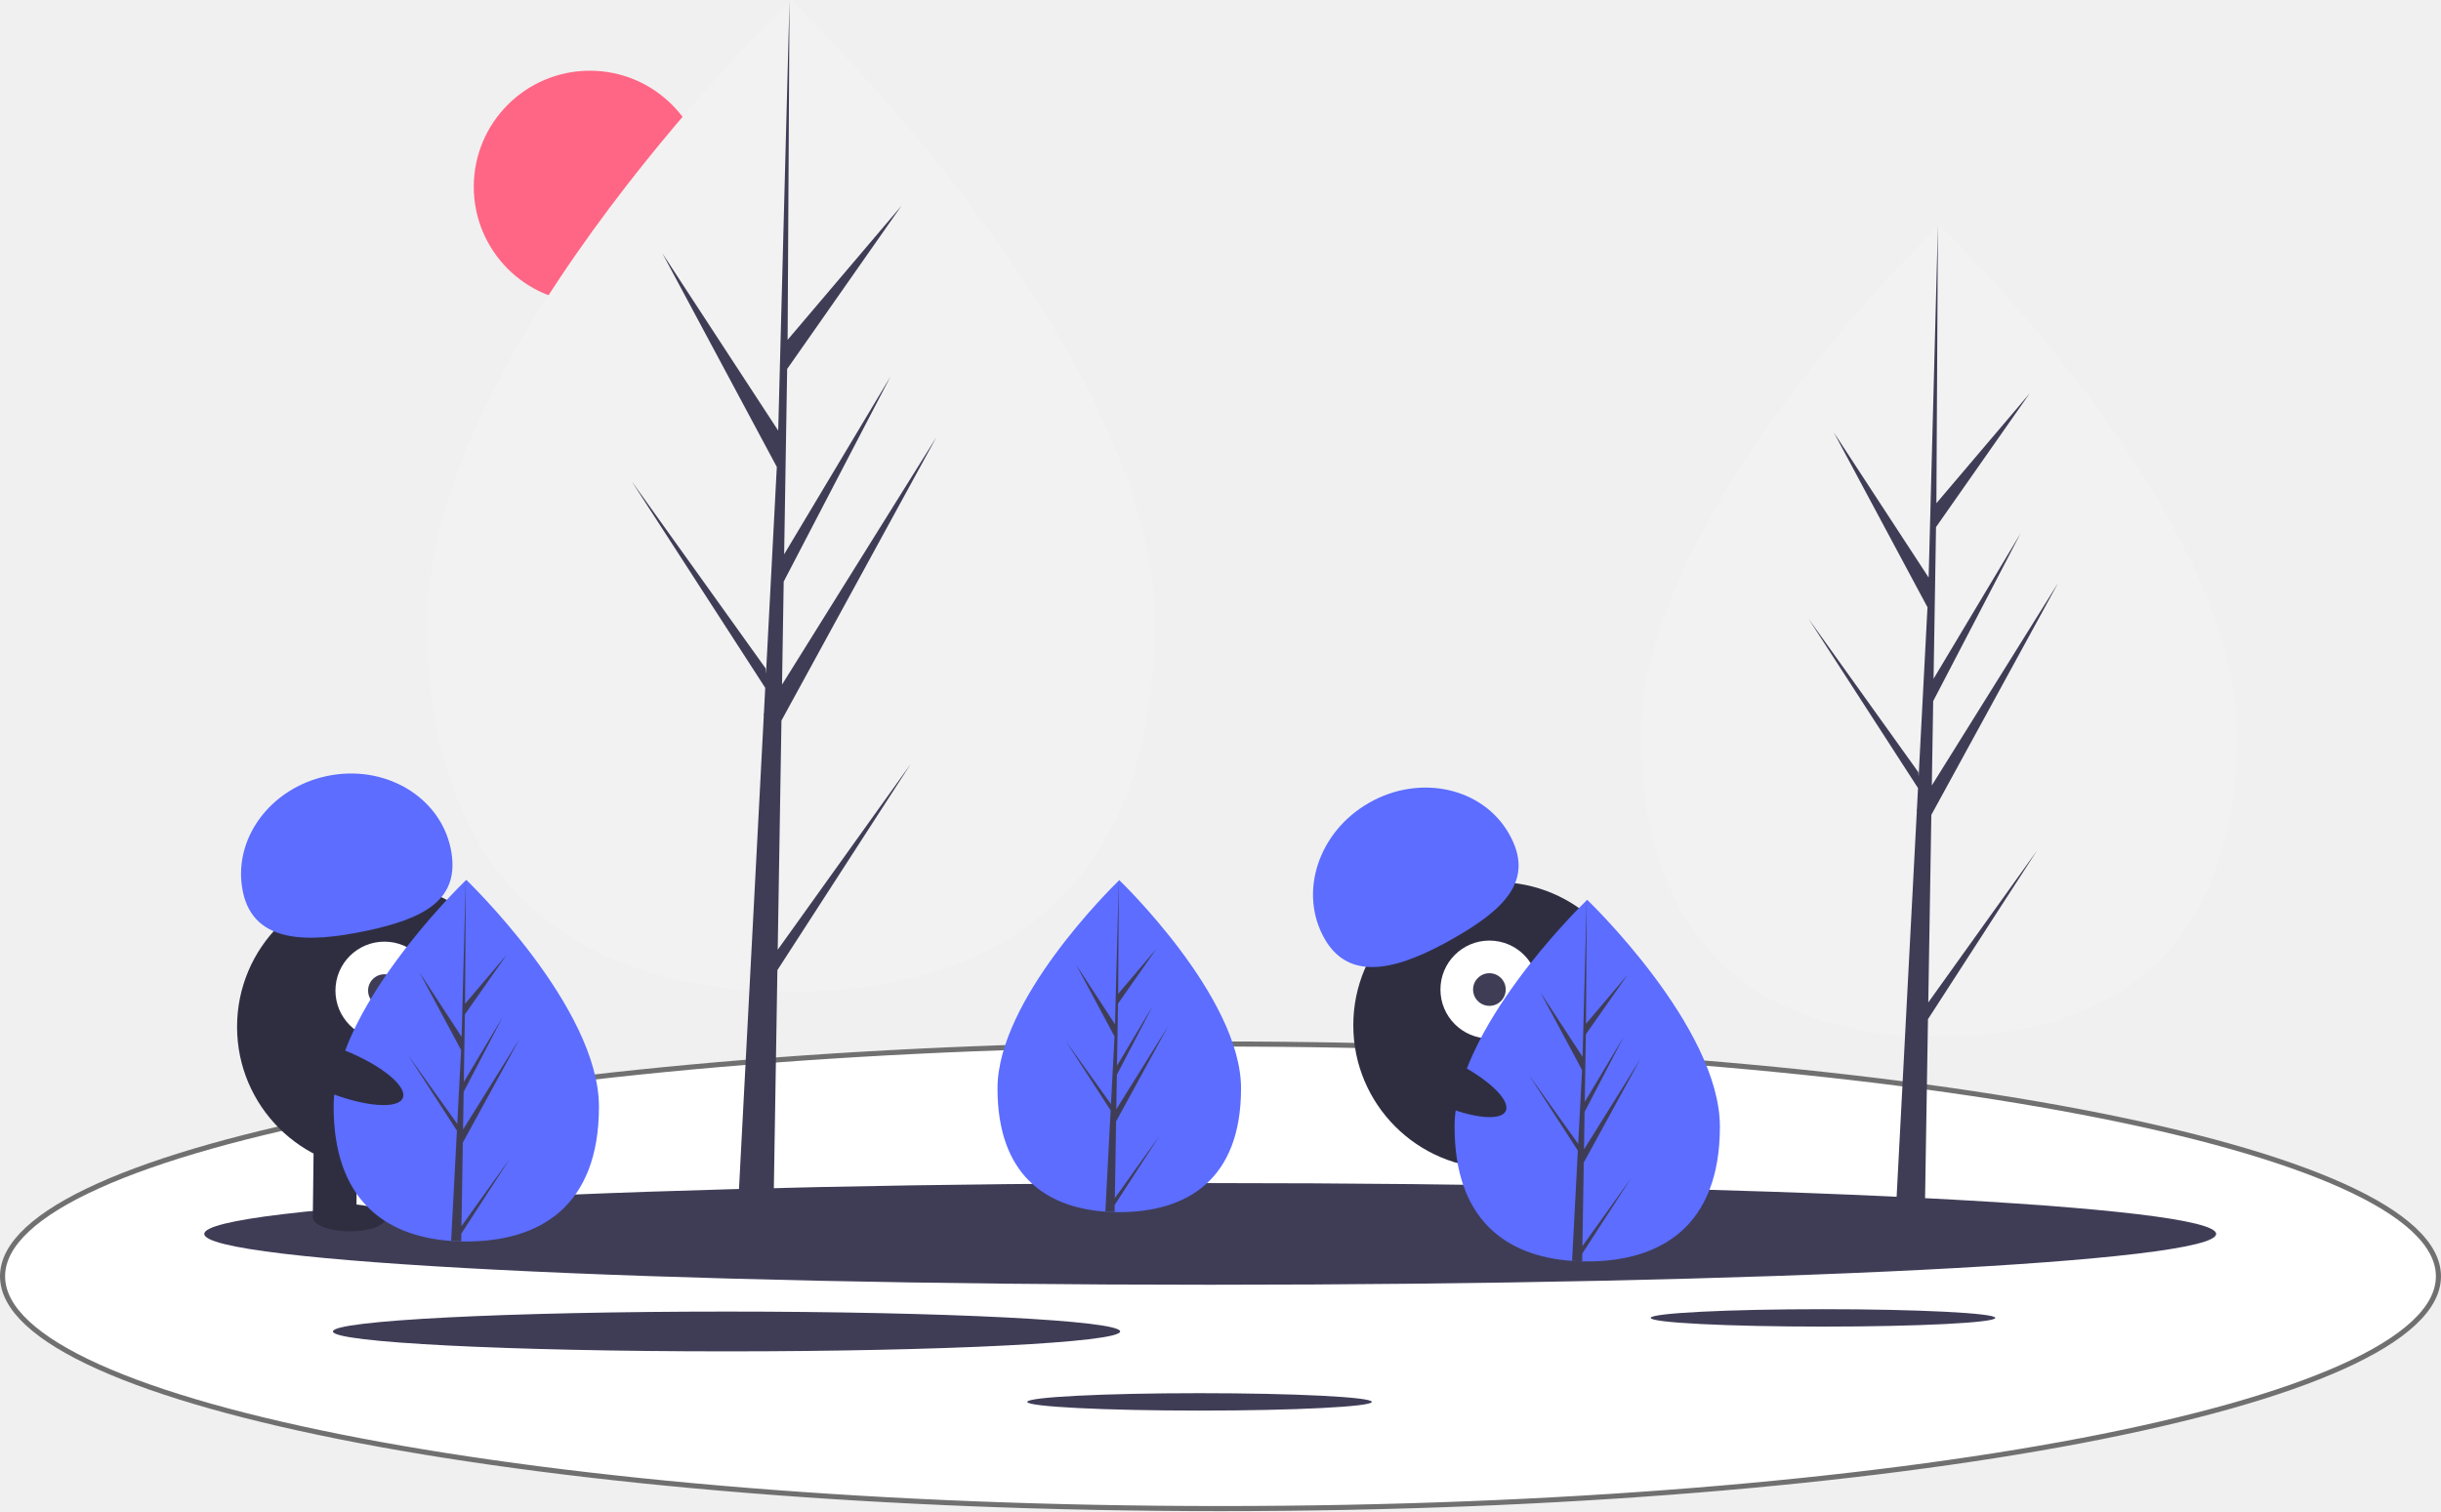
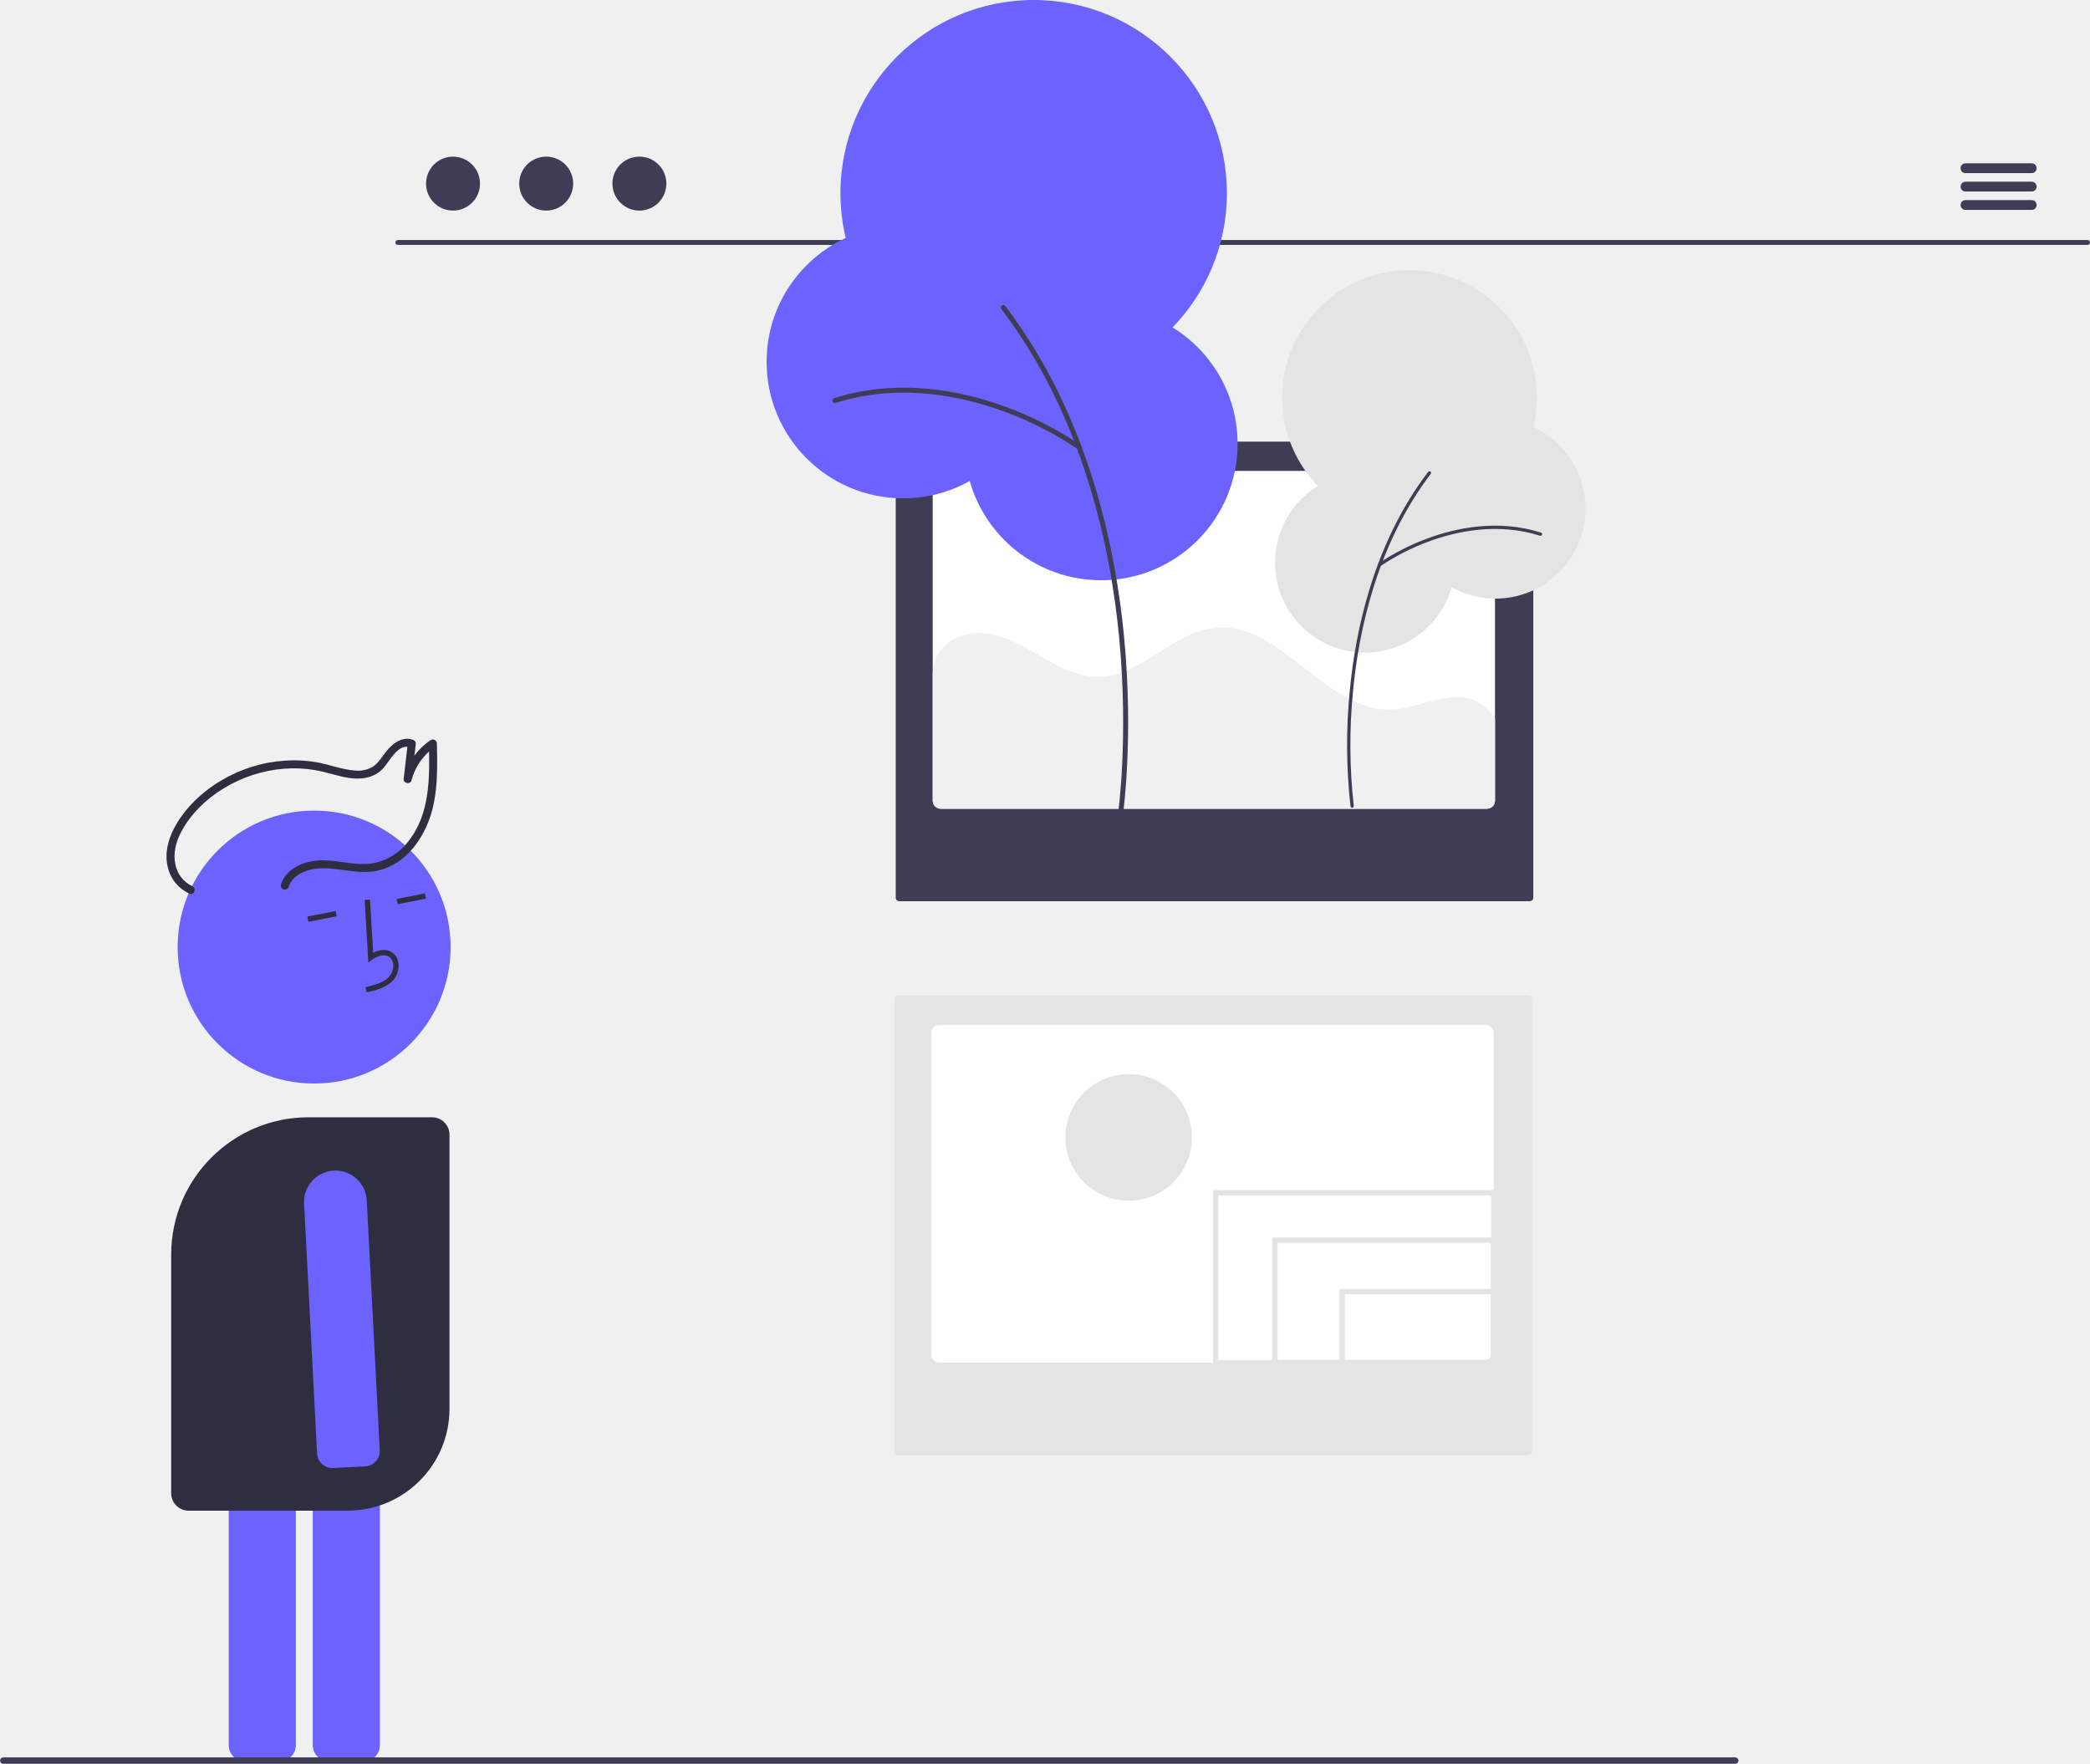
- <svg xmlns="http://www.w3.org/2000/svg" width="478" height="296" viewBox="0 0 478 296">
-   <g id="Group_253" data-name="Group 253" transform="translate(-721 -302)">
-     <g id="Ellipse_168" data-name="Ellipse 168" transform="translate(721 506)" fill="#fff" stroke="#707070" stroke-width="1">
-       <ellipse cx="239" cy="46" rx="239" ry="46" stroke="none" />
-       <ellipse cx="239" cy="46" rx="238.5" ry="45.5" fill="none" />
-     </g>
-     <g id="undraw_not_found_60pq" transform="translate(761 302)">
-       <circle id="Ellipse_141" data-name="Ellipse 141" cx="22.732" cy="22.732" r="22.732" transform="translate(52.778 13.852)" fill="#ff6584" />
-       <path id="Path_534" data-name="Path 534" d="M305.09,182.914c0,53.637-31.887,72.365-71.221,72.365s-71.22-18.728-71.22-72.365S233.87,61.042,233.87,61.042,305.09,129.277,305.09,182.914Z" transform="translate(-118.981 -61.042)" fill="#f2f2f2" />
-       <path id="Path_535" data-name="Path 535" d="M264.19,186.033l.73-44.89,30.356-55.535L265.034,134.1l.328-20.184,20.921-40.179-20.835,34.837h0l.59-36.3,22.4-31.987-22.31,26.279L266.5,0l-2.316,88.12.19-3.635L241.6,49.621l22.412,41.842-2.122,40.543-.063-1.076L235.565,94.241l26.179,40.491-.265,5.07-.048.076.022.416-5.384,102.862h7.194l.863-53.13,26.114-40.392Z" transform="translate(-151.895)" fill="#3f3d56" />
-       <path id="Path_536" data-name="Path 536" d="M948.631,284.91c0,43.9-26.1,59.234-58.3,59.234s-58.3-15.33-58.3-59.234,58.3-99.758,58.3-99.758S948.631,241.006,948.631,284.91Z" transform="translate(-550.61 -141.07)" fill="#f2f2f2" />
-       <path id="Path_537" data-name="Path 537" d="M907.945,276.387l.6-36.744,24.848-45.458-24.754,39.694.269-16.522,17.126-32.889-17.055,28.516h0l.483-29.715L927.8,157.086,909.533,178.6l.3-54.487-1.9,72.131.156-2.975-18.644-28.538,18.345,34.25-1.737,33.187-.052-.881-21.493-30.032,21.428,33.144-.217,4.15-.039.063.018.341-4.408,84.2h5.889l.706-43.489,21.374-33.063Z" transform="translate(-570.346 -80.028)" fill="#3f3d56" />
-       <ellipse id="Ellipse_142" data-name="Ellipse 142" cx="196.984" cy="9.957" rx="196.984" ry="9.957" transform="translate(0 231.74)" fill="#3f3d56" />
-       <ellipse id="Ellipse_143" data-name="Ellipse 143" cx="33.739" cy="1.705" rx="33.739" ry="1.705" transform="translate(283.246 256.443)" fill="#3f3d56" />
-       <ellipse id="Ellipse_144" data-name="Ellipse 144" cx="33.739" cy="1.705" rx="33.739" ry="1.705" transform="translate(161.159 272.894)" fill="#3f3d56" />
-       <ellipse id="Ellipse_145" data-name="Ellipse 145" cx="77.08" cy="3.896" rx="77.08" ry="3.896" transform="translate(25.193 256.91)" fill="#3f3d56" />
-       <circle id="Ellipse_146" data-name="Ellipse 146" cx="28.06" cy="28.06" r="28.06" transform="translate(6.423 173.072)" fill="#2f2e41" />
-       <rect id="Rectangle_187" data-name="Rectangle 187" width="8.524" height="15.273" transform="translate(21.438 223.001) rotate(0.675)" fill="#2f2e41" />
-       <rect id="Rectangle_188" data-name="Rectangle 188" width="8.524" height="15.273" transform="translate(38.486 223.202) rotate(0.675)" fill="#2f2e41" />
-       <ellipse id="Ellipse_147" data-name="Ellipse 147" cx="2.664" cy="7.104" rx="2.664" ry="7.104" transform="translate(21.224 241.113) rotate(-89.325)" fill="#2f2e41" />
-       <ellipse id="Ellipse_148" data-name="Ellipse 148" cx="2.664" cy="7.104" rx="2.664" ry="7.104" transform="translate(38.276 240.959) rotate(-89.325)" fill="#2f2e41" />
-       <circle id="Ellipse_149" data-name="Ellipse 149" cx="9.59" cy="9.59" r="9.59" transform="translate(25.687 184.447)" fill="#fff" />
-       <circle id="Ellipse_150" data-name="Ellipse 150" cx="3.197" cy="3.197" r="3.197" transform="translate(32.08 190.84)" fill="#3f3d56" />
-       <path id="Path_538" data-name="Path 538" d="M60.351,510.819C58.2,500.646,65.568,490.479,76.8,488.11s22.071,3.958,24.217,14.131-5.32,13.827-16.549,16.2S62.5,520.991,60.351,510.819Z" transform="translate(-52.778 -336.101)" fill="#5c6dff" />
-       <path id="Path_539" data-name="Path 539" d="M162.986,590.692c0,19.562-11.629,26.393-25.975,26.393q-.5,0-1-.011c-.665-.014-1.323-.046-1.973-.09-12.947-.916-23.006-8.1-23.006-26.291,0-18.828,24.06-42.585,25.867-44.344l0,0,.1-.1S162.986,571.13,162.986,590.692Z" transform="translate(-85.7 -373.907)" fill="#5c6dff" />
-       <path id="Path_540" data-name="Path 540" d="M162.548,614.092l9.5-13.275-9.524,14.732-.025,1.524c-.665-.014-1.323-.046-1.973-.09l1.024-19.572-.008-.152.017-.029.1-1.848-9.548-14.769L161.686,594l.022.392.774-14.788-8.174-15.261,8.274,12.665.806-30.658,0-.1v.1l-.135,24.175,8.138-9.584L163.223,572.6l-.215,13.24,7.6-12.707-7.63,14.655-.12,7.361,11.031-17.685L162.814,597.72Z" transform="translate(-112.184 -373.907)" fill="#3f3d56" />
-       <circle id="Ellipse_151" data-name="Ellipse 151" cx="28.06" cy="28.06" r="28.06" transform="translate(225.005 172.768)" fill="#2f2e41" />
-       <rect id="Rectangle_189" data-name="Rectangle 189" width="8.524" height="15.273" transform="matrix(0.956, -0.294, 0.294, 0.956, 247.311, 225.636)" fill="#2f2e41" />
-       <rect id="Rectangle_190" data-name="Rectangle 190" width="8.524" height="15.273" transform="matrix(0.956, -0.294, 0.294, 0.956, 263.608, 220.628)" fill="#2f2e41" />
-       <ellipse id="Ellipse_152" data-name="Ellipse 152" cx="7.104" cy="2.664" rx="7.104" ry="2.664" transform="matrix(0.956, -0.294, 0.294, 0.956, 251.068, 237.858)" fill="#2f2e41" />
-       <ellipse id="Ellipse_153" data-name="Ellipse 153" cx="7.104" cy="2.664" rx="7.104" ry="2.664" transform="matrix(0.956, -0.294, 0.294, 0.956, 267.26, 232.511)" fill="#2f2e41" />
-       <circle id="Ellipse_154" data-name="Ellipse 154" cx="9.59" cy="9.59" r="9.59" transform="translate(242.068 184.239)" fill="#fff" />
-       <circle id="Ellipse_155" data-name="Ellipse 155" cx="3.197" cy="3.197" r="3.197" transform="translate(248.461 190.632)" fill="#3f3d56" />
-       <path id="Path_541" data-name="Path 541" d="M653.239,524.988c-5.147-9.034-1.236-20.962,8.735-26.642s22.226-2.962,27.373,6.071-.849,14.791-10.82,20.472S658.386,534.022,653.239,524.988Z" transform="translate(-433.857 -341.108)" fill="#5c6dff" />
-       <path id="Path_542" data-name="Path 542" d="M524.723,587.227c0,17.957-10.675,24.227-23.844,24.227q-.458,0-.914-.01c-.61-.013-1.214-.042-1.812-.083-11.885-.841-21.118-7.434-21.118-24.134,0-17.283,22.086-39.092,23.745-40.705l0,0,.1-.093S524.723,569.27,524.723,587.227Z" transform="translate(-321.701 -374.024)" fill="#5c6dff" />
-       <path id="Path_543" data-name="Path 543" d="M524.322,608.707l8.721-12.186L524.3,610.045l-.023,1.4c-.61-.013-1.214-.042-1.812-.083l.94-17.966-.007-.139.016-.026.089-1.7-8.764-13.557,8.792,12.284.02.36.71-13.574-7.5-14.009,7.595,11.626.739-28.142,0-.1v.093l-.123,22.192,7.47-8.8-7.5,10.709-.2,12.154,6.975-11.664-7,13.452-.11,6.757,10.126-16.234-10.163,18.592Z" transform="translate(-346.012 -374.024)" fill="#3f3d56" />
-       <path id="Path_544" data-name="Path 544" d="M780.985,601.692c0,19.562-11.629,26.393-25.975,26.393q-.5,0-1-.011c-.665-.014-1.323-.046-1.974-.09-12.947-.916-23.006-8.1-23.006-26.291,0-18.828,24.06-42.586,25.867-44.344l0,0,.1-.1S780.985,582.13,780.985,601.692Z" transform="translate(-484.194 -381)" fill="#5c6dff" />
-       <path id="Path_545" data-name="Path 545" d="M780.548,625.092l9.5-13.275-9.524,14.732-.025,1.524c-.665-.014-1.323-.046-1.974-.09l1.024-19.572-.008-.152.017-.028.1-1.848-9.548-14.769L779.686,605l.022.392.774-14.787-8.174-15.261,8.274,12.665.805-30.658,0-.1v.1l-.134,24.175,8.138-9.584L781.222,583.6l-.215,13.24,7.6-12.707-7.63,14.655-.12,7.36,11.031-17.685L780.814,608.72Z" transform="translate(-510.678 -381)" fill="#3f3d56" />
-       <ellipse id="Ellipse_156" data-name="Ellipse 156" cx="4.404" cy="14.03" rx="4.404" ry="14.03" transform="translate(227.608 209.58) rotate(-64.626)" fill="#2f2e41" />
-       <ellipse id="Ellipse_157" data-name="Ellipse 157" cx="4.404" cy="14.03" rx="4.404" ry="14.03" transform="translate(11.202 208.705) rotate(-68.159)" fill="#2f2e41" />
-     </g>
-   </g>
+ <svg xmlns="http://www.w3.org/2000/svg" data-name="Layer 1" width="780.999" height="659.076" viewBox="0 0 780.999 659.076">
+   <path d="M989.583,211.982H358.157a.916.916,0,1,1,0-1.833H989.583a.916.916,0,1,1,0,1.833Z" transform="translate(-209.5007 -120.4622)" fill="#3f3d56" />
+   <circle cx="169.284" cy="68.608" r="10.081" fill="#3f3d56" />
+   <circle cx="204.108" cy="68.608" r="10.081" fill="#3f3d56" />
+   <circle cx="238.933" cy="68.608" r="10.081" fill="#3f3d56" />
+   <path d="M968.718,185.156H943.974a1.833,1.833,0,0,1,0-3.666h24.744a1.833,1.833,0,1,1,0,3.666Z" transform="translate(-209.5007 -120.4622)" fill="#3f3d56" />
+   <path d="M968.718,192.029H943.974a1.833,1.833,0,1,1,0-3.666h24.744a1.833,1.833,0,1,1,0,3.666Z" transform="translate(-209.5007 -120.4622)" fill="#3f3d56" />
+   <path d="M968.718,198.902H943.974a1.833,1.833,0,0,1,0-3.666h24.744a1.833,1.833,0,1,1,0,3.666Z" transform="translate(-209.5007 -120.4622)" fill="#3f3d56" />
+   <path d="M545.019,492.483a1.295,1.295,0,0,0-1.294,1.294V662.928a1.295,1.295,0,0,0,1.294,1.294H780.674a1.295,1.295,0,0,0,1.294-1.294V493.777a1.295,1.295,0,0,0-1.294-1.294Z" transform="translate(-209.5007 -120.4622)" fill="#e4e4e4" />
+   <path d="M767.666,506.447V626.649a3.033,3.033,0,0,1-3.028,3.029H560.578c-.148,0-.295-.015-.443-.03a3.036,3.036,0,0,1-2.585-2.999V506.447a3.033,3.033,0,0,1,3.028-3.029H764.638A3.023,3.023,0,0,1,767.666,506.447Z" transform="translate(-209.5007 -120.4622)" fill="#fff" />
+   <path d="M545.512,285.483a1.295,1.295,0,0,0-1.294,1.294V455.928a1.295,1.295,0,0,0,1.294,1.294H781.167a1.295,1.295,0,0,0,1.294-1.294V286.777a1.295,1.295,0,0,0-1.294-1.294Z" transform="translate(-209.5007 -120.4622)" fill="#3f3d56" />
+   <path d="M768.159,299.447V419.649a3.033,3.033,0,0,1-3.028,3.029H561.071c-.148,0-.295-.015-.443-.03a3.036,3.036,0,0,1-2.585-2.999V299.447a3.033,3.033,0,0,1,3.028-3.029H765.131A3.023,3.023,0,0,1,768.159,299.447Z" transform="translate(-209.5007 -120.4622)" fill="#fff" />
+   <path d="M768.159,389.406v30.243a3.033,3.033,0,0,1-3.028,3.029H561.071c-.148,0-.295-.015-.443-.03a3.036,3.036,0,0,1-2.585-2.999V371.869l.014-.015.576-3.339c1.522-7.668,10.312-12.056,18.113-11.479,7.801.576,14.804,4.757,21.57,8.672,6.767,3.93,14.035,7.801,21.851,7.653,15.912-.295,27.642-16.783,43.495-18.305,24.776-2.393,41.22,31.75,66.07,30.509,10.696-.532,21.689-7.742,31.336-3.117A15.916,15.916,0,0,1,768.159,389.406Z" transform="translate(-209.5007 -120.4622)" fill="#f0f0f0" />
+   <circle cx="411.453" cy="165.812" r="51.014" fill="#6c63ff" />
+   <ellipse cx="386.264" cy="72.188" rx="72.203" ry="72.188" fill="#6c63ff" />
+   <circle cx="337.482" cy="135.203" r="51.014" fill="#6c63ff" />
+   <path d="M628.266,425.241a.931.931,0,0,0,.92-.8c.04-.278,3.913-28.215.434-65.345-3.213-34.29-13.531-83.681-44.439-124.244a.931.931,0,1,0-1.481,1.128c30.641,40.213,40.876,89.241,44.066,123.289,3.459,36.914-.385,64.633-.424,64.909a.932.932,0,0,0,.923,1.062Z" transform="translate(-209.5007 -120.4622)" fill="#3f3d56" />
+   <path d="M612.815,288.488a.931.931,0,0,0,.548-1.684,128.296,128.296,0,0,0-28.323-14.418c-15.626-5.721-39.389-10.907-63.852-3.122a.931.931,0,1,0,.565,1.774c23.962-7.626,47.293-2.525,62.647,3.096a126.189,126.189,0,0,1,27.869,14.176A.927.927,0,0,0,612.815,288.488Z" transform="translate(-209.5007 -120.4622)" fill="#3f3d56" />
+   <circle cx="510.09" cy="210.236" r="33.623" fill="#e4e4e4" />
+   <ellipse cx="526.692" cy="148.53" rx="47.588" ry="47.579" fill="#e4e4e4" />
+   <circle cx="558.844" cy="190.062" r="33.623" fill="#e4e4e4" />
+   <path d="M714.771,422.29a.613.613,0,0,1-.607-.527,205.416,205.416,0,0,1-.286-43.068c2.118-22.6,8.918-55.153,29.289-81.888a.614.614,0,1,1,.976.744c-20.195,26.504-26.941,58.818-29.044,81.259a204.026,204.026,0,0,0,.279,42.781.614.614,0,0,1-.608.7Z" transform="translate(-209.5007 -120.4622)" fill="#3f3d56" />
+   <path d="M724.955,332.158a.614.614,0,0,1-.361-1.11,84.559,84.559,0,0,1,18.668-9.503c10.299-3.771,25.961-7.189,42.084-2.057a.613.613,0,1,1-.372,1.169c-15.793-5.026-31.171-1.664-41.29,2.041a83.17,83.17,0,0,0-18.368,9.343A.611.611,0,0,1,724.955,332.158Z" transform="translate(-209.5007 -120.4622)" fill="#3f3d56" />
+   <path d="M764.638,630.678H662.775V565.164H768.666v61.485A4.033,4.033,0,0,1,764.638,630.678Zm-99.863-2h99.863a2.031,2.031,0,0,0,2.029-2.029V567.164H664.775Z" transform="translate(-209.5007 -120.4622)" fill="#e4e4e4" />
+   <path d="M764.638,630.678H684.936V582.893h83.73v43.756A4.033,4.033,0,0,1,764.638,630.678Zm-77.701-2h77.701a2.031,2.031,0,0,0,2.029-2.029V584.893h-79.73Z" transform="translate(-209.5007 -120.4622)" fill="#e4e4e4" />
+   <path d="M764.638,630.678H710.052V602.099h58.614v24.55A4.033,4.033,0,0,1,764.638,630.678Zm-52.585-2h52.585a2.031,2.031,0,0,0,2.029-2.029v-22.55h-54.614Z" transform="translate(-209.5007 -120.4622)" fill="#e4e4e4" />
+   <circle cx="421.772" cy="425.018" r="23.639" fill="#e4e4e4" />
+   <path d="M345.327,778.712H332.517a6.148,6.148,0,0,1-6.141-6.141V665.81a6.148,6.148,0,0,1,6.141-6.141H345.327a6.148,6.148,0,0,1,6.141,6.141V772.571A6.148,6.148,0,0,1,345.327,778.712Z" transform="translate(-209.5007 -120.4622)" fill="#6c63ff" />
+   <path d="M313.916,778.712H301.107a6.148,6.148,0,0,1-6.141-6.141V665.81a6.148,6.148,0,0,1,6.141-6.141h12.81a6.148,6.148,0,0,1,6.141,6.141V772.571A6.148,6.148,0,0,1,313.916,778.712Z" transform="translate(-209.5007 -120.4622)" fill="#6c63ff" />
+   <circle cx="117.384" cy="353.895" r="51" fill="#6c63ff" />
+   <path d="M346.508,491.285c3.225-.731,7.24-1.641,9.901-4.526a8.133,8.133,0,0,0,1.963-6.578,5.471,5.471,0,0,0-2.696-4.047c-1.895-1.052-4.33-.905-6.738.351l-1.174-19.875-1.996.118,1.381,23.365,1.476-1.066c1.711-1.235,4.208-2.184,6.081-1.145a3.515,3.515,0,0,1,1.692,2.617,6.147,6.147,0,0,1-1.459,4.903c-2.071,2.246-5.243,3.109-8.872,3.932Z" transform="translate(-209.5007 -120.4622)" fill="#2f2e41" />
+   <rect x="357.798" y="455.317" width="10.772" height="2" transform="translate(-291.0415 -41.435) rotate(-11.17345)" fill="#2f2e41" />
+   <rect x="324.442" y="461.905" width="10.772" height="2" transform="translate(-292.9505 -47.77374) rotate(-11.17345)" fill="#2f2e41" />
+   <path d="M339.428,684.962H279.968a6.507,6.507,0,0,1-6.5-6.5V589.234a51.33,51.33,0,0,1,51.272-51.271h46.228a6.507,6.507,0,0,1,6.5,6.5V646.923A38.083,38.083,0,0,1,339.428,684.962Z" transform="translate(-209.5007 -120.4622)" fill="#2f2e41" />
+   <path d="M333.539,669.058l-.001-.021a5.762,5.762,0,0,1-5.546-5.453l-4.86-93.375a11.724,11.724,0,0,1,23.282-2.479,11.917,11.917,0,0,1,.133,1.261l4.86,93.375a5.756,5.756,0,0,1-5.449,6.047Z" transform="translate(-209.5007 -120.4622)" fill="#6c63ff" />
+   <path d="M317.323,451.905c1.646-4.936,7.365-6.839,12.122-6.987,6.687-.208,13.216,2.167,19.924,1.106,12.169-1.925,19.765-13.653,22.133-24.88,1.579-7.488,1.439-15.165,1.261-22.774a1.524,1.524,0,0,0-2.49-1.235,24.362,24.362,0,0,0-9.846,13.989l2.914.603,1.532-13.29a1.52,1.52,0,0,0-1.005-1.528c-4.564-1.59-8.37,1.998-10.853,5.392-1.286,1.758-2.52,3.673-4.431,4.817a10.963,10.963,0,0,1-6.521,1.263c-4.65-.336-9.059-2.093-13.614-2.963a49.6,49.6,0,0,0-12.693-.706,53.369,53.369,0,0,0-23.755,7.495c-7.208,4.343-13.807,10.55-17.633,18.129-2.184,4.327-3.37,9.307-2.17,14.103a14.279,14.279,0,0,0,8.114,9.961c1.786.748,2.757-2.092.983-2.835a11.273,11.273,0,0,1-6.273-8.223c-.858-3.991.192-8.121,2.021-11.695,3.561-6.961,9.657-12.75,16.301-16.756a51.268,51.268,0,0,1,22.247-7.18,47.04,47.04,0,0,1,11.531.502c4.272.712,8.359,2.241,12.641,2.916,4.699.741,9.575.089,12.938-3.567,2.473-2.689,5.53-9.44,10.185-7.819l-1.005-1.528-1.532,13.29c-.192,1.663,2.484,2.264,2.914.603a21.885,21.885,0,0,1,8.998-12.724l-2.49-1.235c.296,12.617.56,26.562-7.849,36.9a21.408,21.408,0,0,1-14.455,8.197c-6.5.582-12.881-1.771-19.39-1.227-5.628.47-11.683,3.191-13.589,8.904a1.501,1.501,0,0,0,2.835.983Z" transform="translate(-209.5007 -120.4622)" fill="#2f2e41" />
+   <path d="M857.985,779.538h-647.294a1.191,1.191,0,0,1,0-2.381h647.294a1.191,1.191,0,0,1,0,2.381Z" transform="translate(-209.5007 -120.4622)" fill="#3f3d56" />
</svg>
